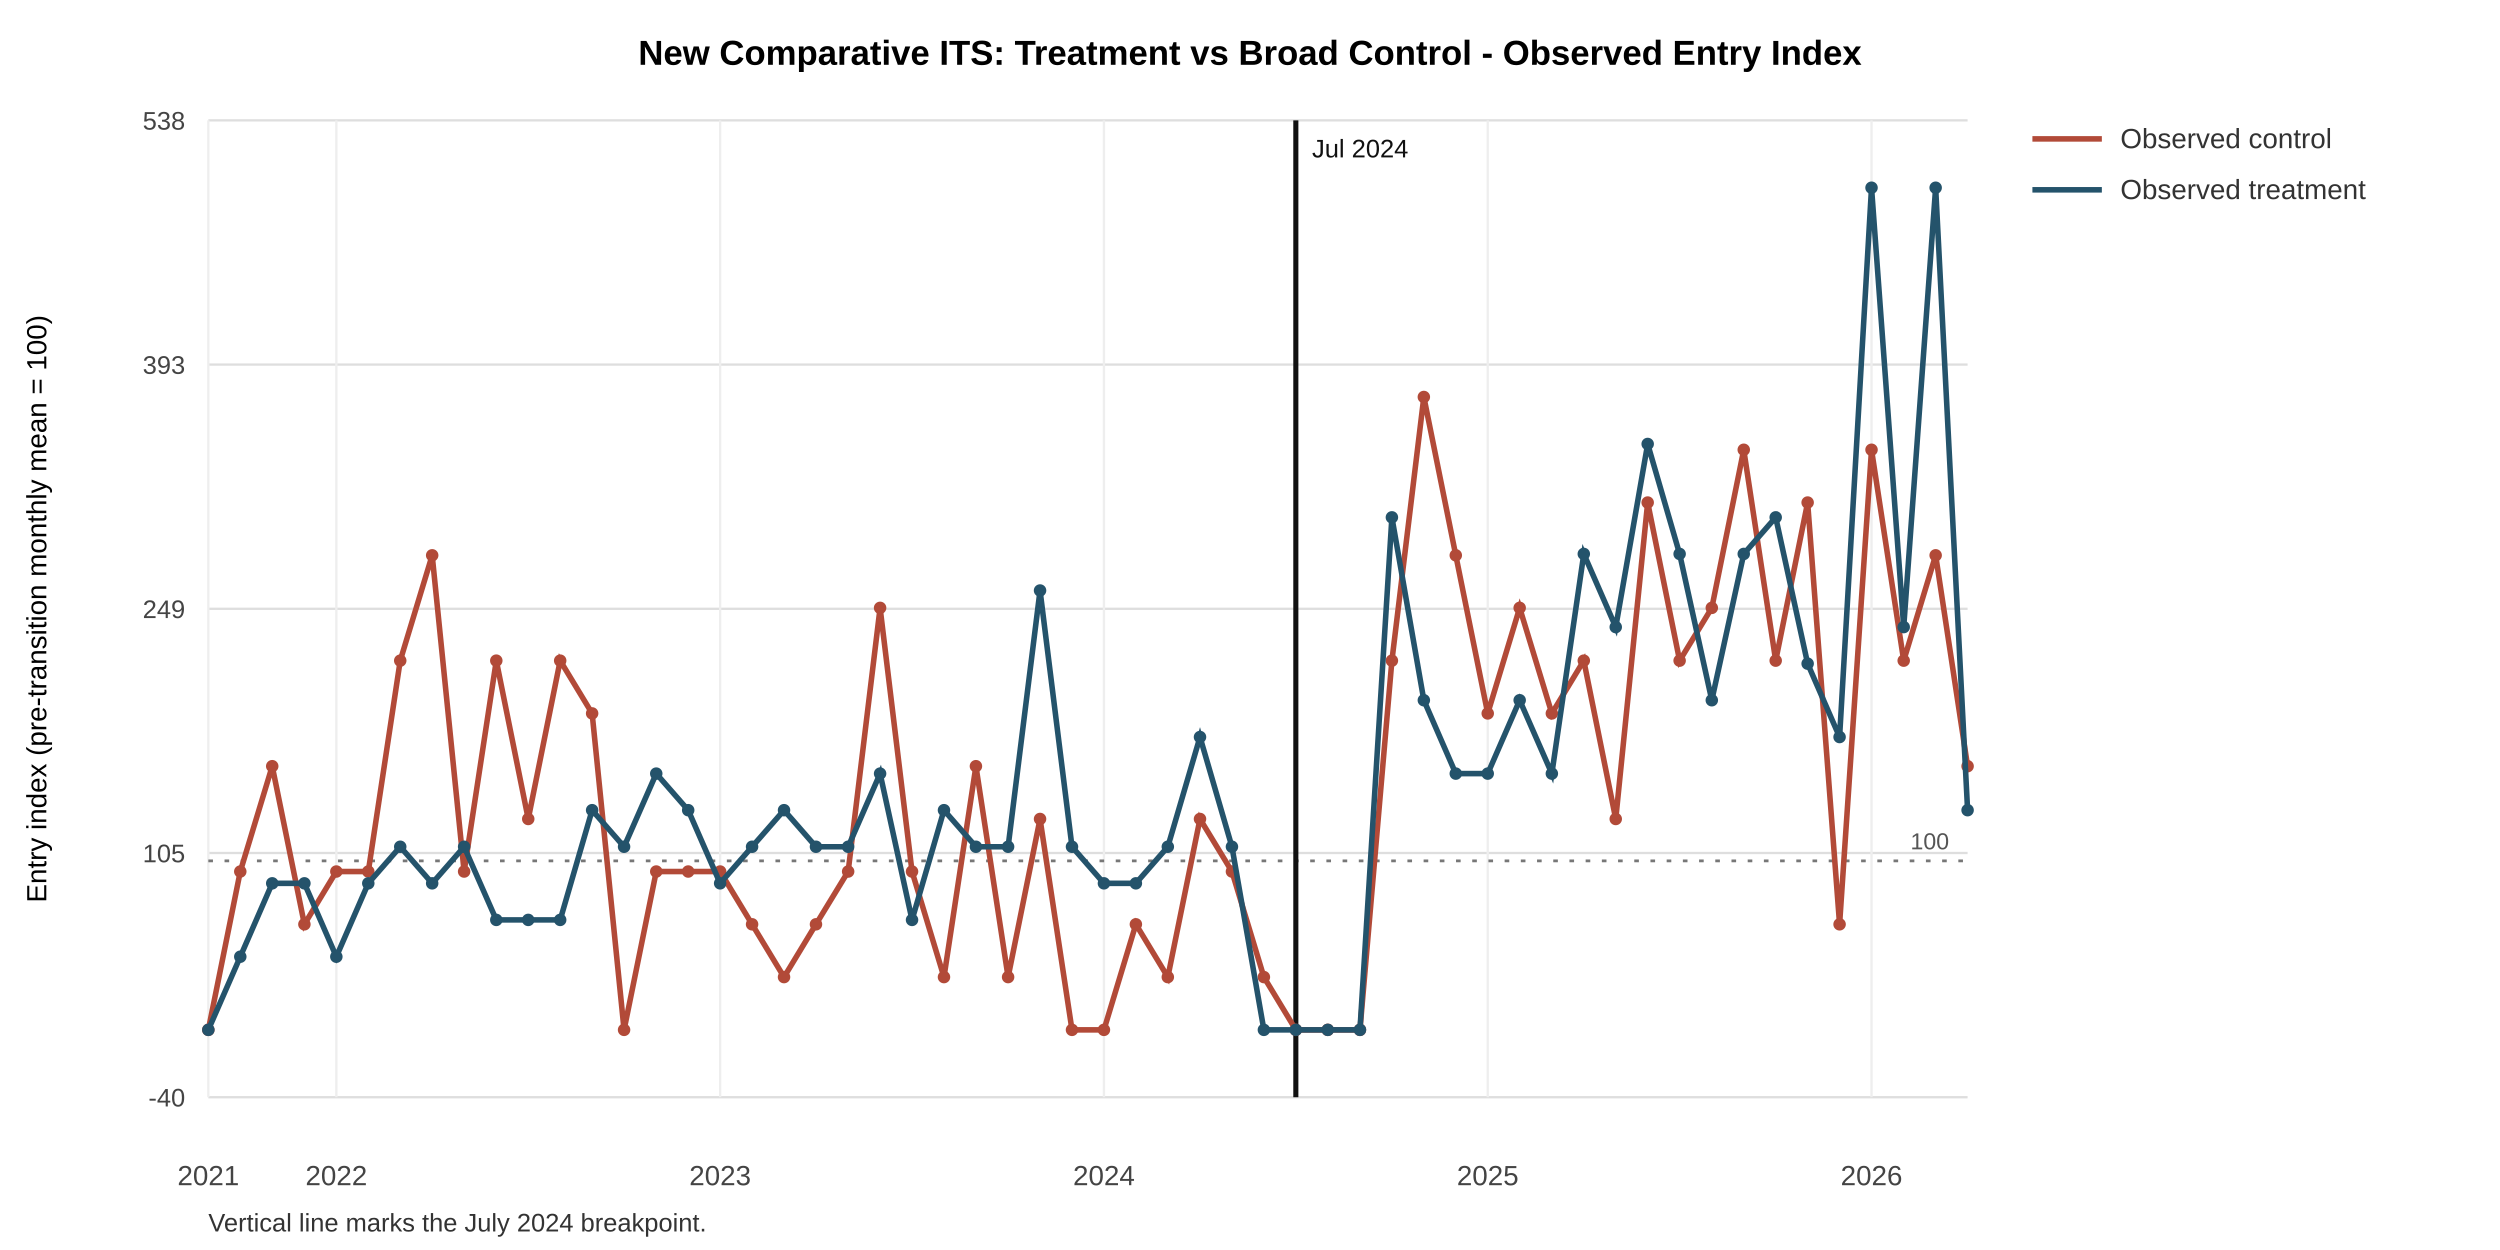
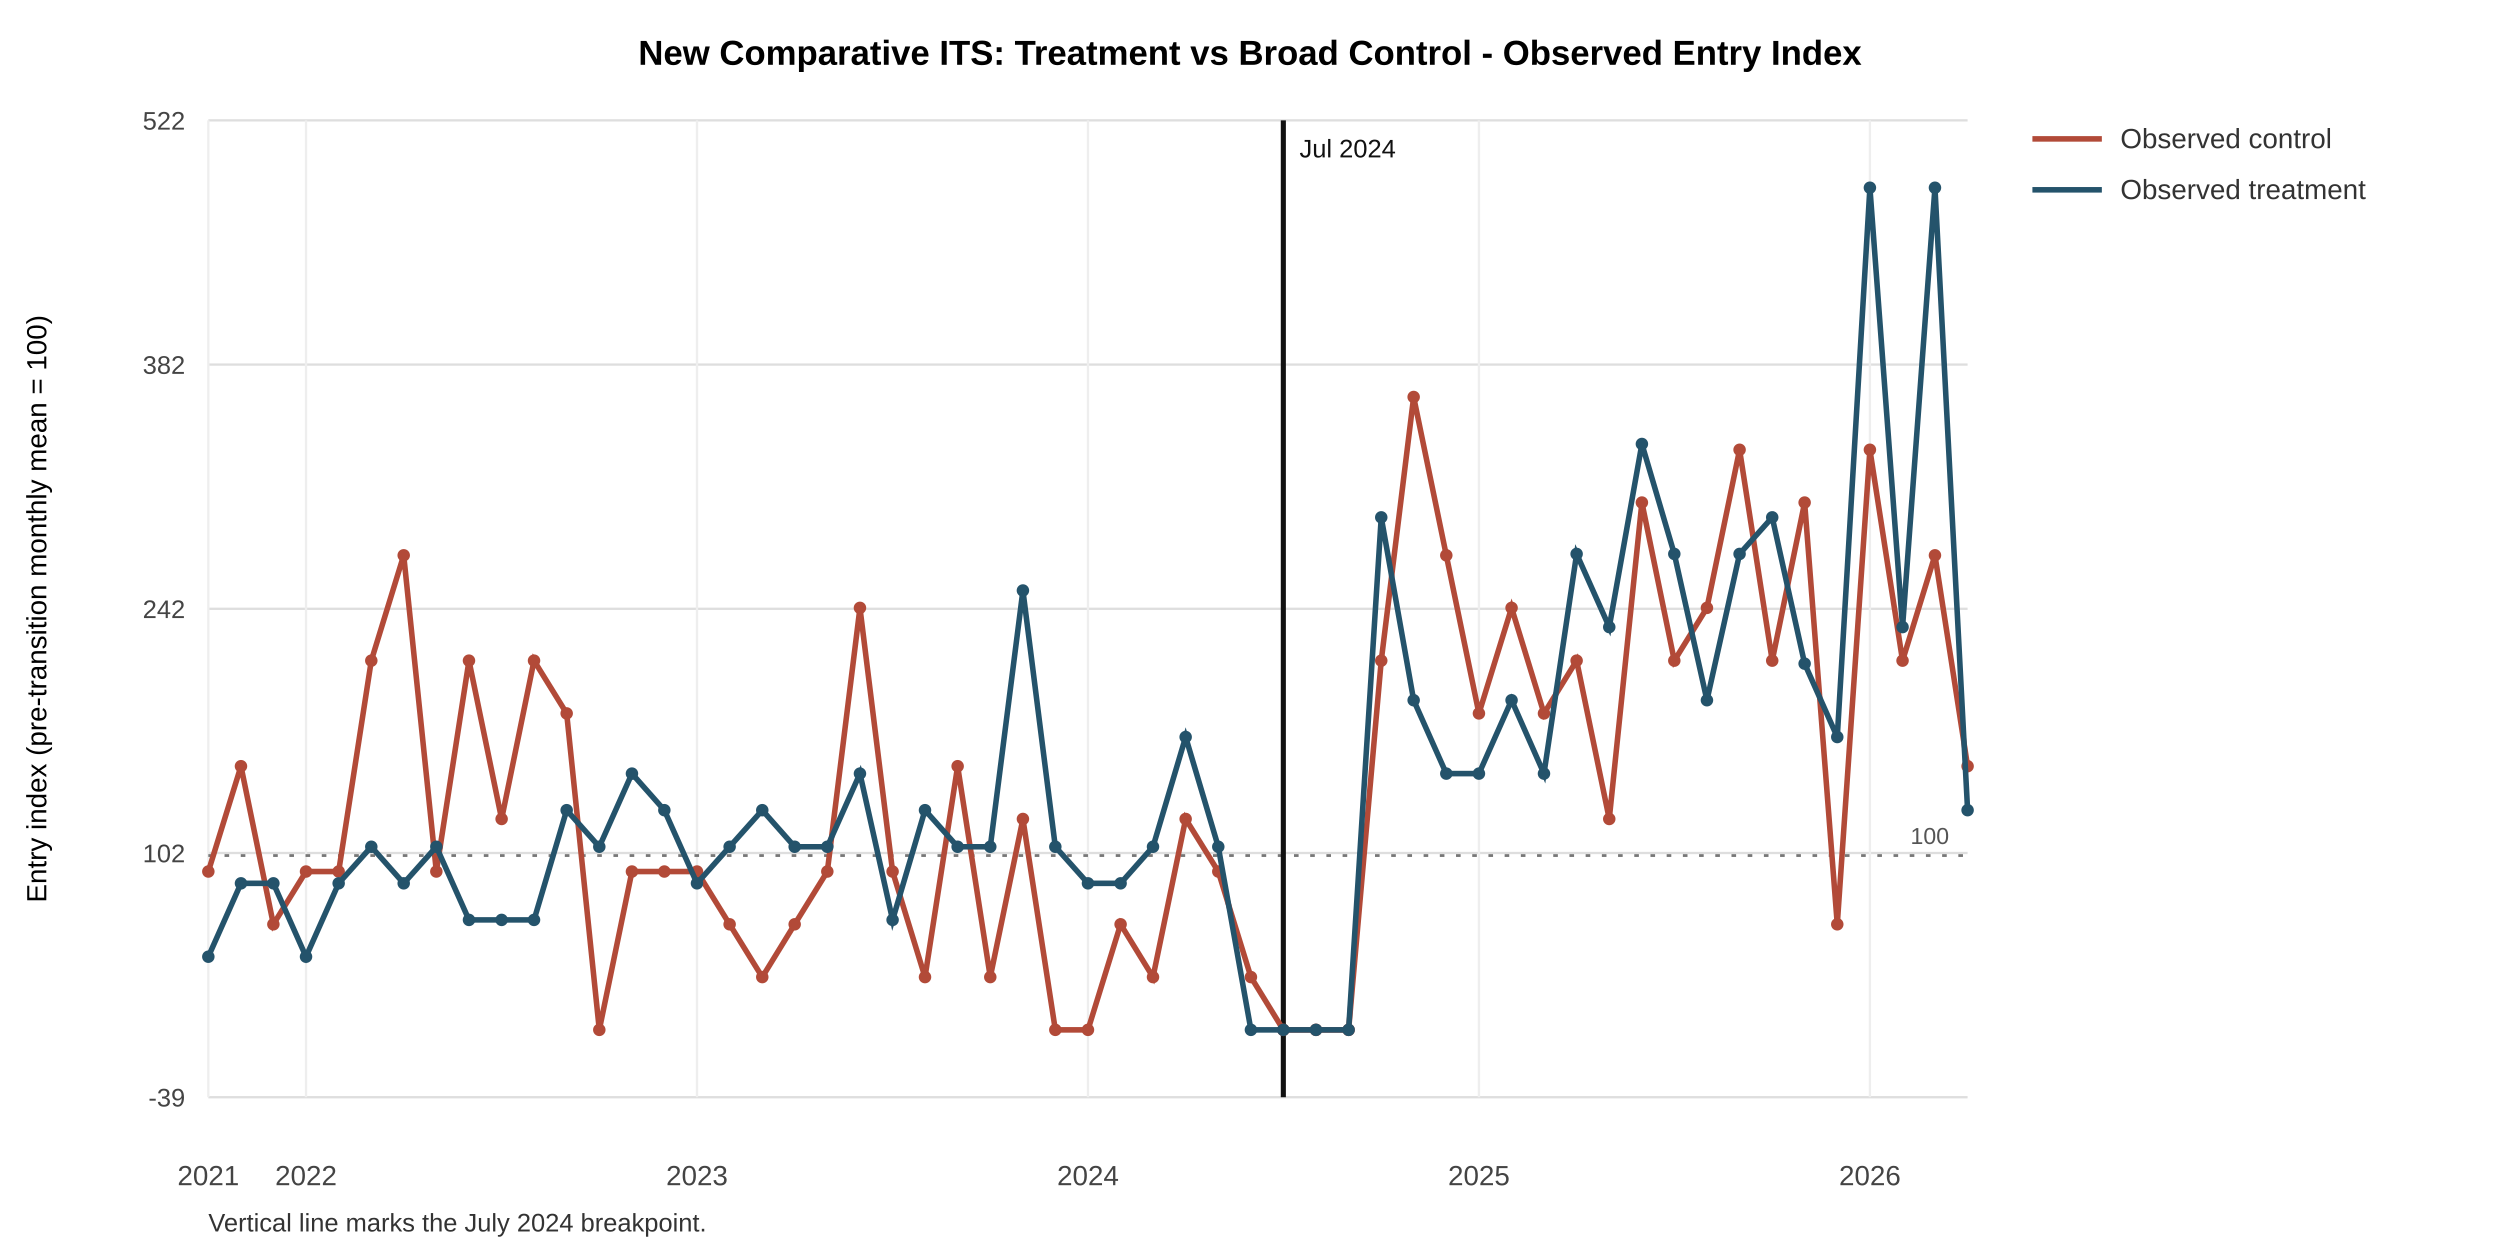
<svg xmlns="http://www.w3.org/2000/svg" width="1080" height="540" viewBox="0 0 1080 540">
  <rect width="100%" height="100%" fill="#ffffff" />
  <text x="540.0" y="28" text-anchor="middle" font-family="Arial, sans-serif" font-size="15" font-weight="700">New Comparative ITS: Treatment vs Broad Control - Observed Entry Index</text>
  <line x1="90" y1="474.0" x2="850" y2="474.0" stroke="#dedede" />
-   <text x="80" y="478.0" text-anchor="end" font-family="Arial, sans-serif" font-size="11" fill="#444">-40</text>
+   <text x="80" y="478.0" text-anchor="end" font-family="Arial, sans-serif" font-size="11" fill="#444">-39</text>
  <line x1="90" y1="368.5" x2="850" y2="368.5" stroke="#dedede" />
-   <text x="80" y="372.5" text-anchor="end" font-family="Arial, sans-serif" font-size="11" fill="#444">105</text>
+   <text x="80" y="372.5" text-anchor="end" font-family="Arial, sans-serif" font-size="11" fill="#444">102</text>
  <line x1="90" y1="263.0" x2="850" y2="263.0" stroke="#dedede" />
-   <text x="80" y="267.0" text-anchor="end" font-family="Arial, sans-serif" font-size="11" fill="#444">249</text>
+   <text x="80" y="267.0" text-anchor="end" font-family="Arial, sans-serif" font-size="11" fill="#444">242</text>
  <line x1="90" y1="157.5" x2="850" y2="157.5" stroke="#dedede" />
-   <text x="80" y="161.5" text-anchor="end" font-family="Arial, sans-serif" font-size="11" fill="#444">393</text>
+   <text x="80" y="161.5" text-anchor="end" font-family="Arial, sans-serif" font-size="11" fill="#444">382</text>
  <line x1="90" y1="52.0" x2="850" y2="52.0" stroke="#dedede" />
-   <text x="80" y="56.0" text-anchor="end" font-family="Arial, sans-serif" font-size="11" fill="#444">538</text>
+   <text x="80" y="56.0" text-anchor="end" font-family="Arial, sans-serif" font-size="11" fill="#444">522</text>
  <line x1="90.0" y1="52" x2="90.0" y2="474" stroke="#eeeeee" />
  <text x="90.0" y="512" text-anchor="middle" font-family="Arial, sans-serif" font-size="12" fill="#444">2021</text>
-   <line x1="145.3" y1="52" x2="145.3" y2="474" stroke="#eeeeee" />
-   <text x="145.3" y="512" text-anchor="middle" font-family="Arial, sans-serif" font-size="12" fill="#444">2022</text>
-   <line x1="311.1" y1="52" x2="311.1" y2="474" stroke="#eeeeee" />
-   <text x="311.1" y="512" text-anchor="middle" font-family="Arial, sans-serif" font-size="12" fill="#444">2023</text>
-   <line x1="476.9" y1="52" x2="476.9" y2="474" stroke="#eeeeee" />
-   <text x="476.9" y="512" text-anchor="middle" font-family="Arial, sans-serif" font-size="12" fill="#444">2024</text>
-   <line x1="642.7" y1="52" x2="642.7" y2="474" stroke="#eeeeee" />
-   <text x="642.7" y="512" text-anchor="middle" font-family="Arial, sans-serif" font-size="12" fill="#444">2025</text>
-   <line x1="808.5" y1="52" x2="808.5" y2="474" stroke="#eeeeee" />
-   <text x="808.5" y="512" text-anchor="middle" font-family="Arial, sans-serif" font-size="12" fill="#444">2026</text>
-   <line x1="90" y1="371.9" x2="850" y2="371.9" stroke="#777" stroke-width="1.2" stroke-dasharray="2 5" />
-   <text x="842" y="366.9" text-anchor="end" font-family="Arial, sans-serif" font-size="10" fill="#555">100</text>
-   <line x1="559.8" y1="52" x2="559.8" y2="474" stroke="#111" stroke-width="2.2" />
-   <text x="566.8" y="68" font-family="Arial, sans-serif" font-size="11" fill="#111">Jul 2024</text>
-   <polyline fill="none" stroke="#b24a38" stroke-width="2.4" points="90.0,444.9 103.8,376.5 117.6,331.0 131.5,399.3 145.3,376.5 159.1,376.5 172.9,285.4 186.7,239.9 200.5,376.5 214.4,285.4 228.2,353.8 242.0,285.4 255.8,308.2 269.6,444.9 283.5,376.5 297.3,376.5 311.1,376.5 324.9,399.3 338.7,422.1 352.5,399.3 366.4,376.5 380.2,262.6 394.0,376.5 407.8,422.1 421.6,331.0 435.5,422.1 449.3,353.8 463.1,444.9 476.9,444.9 490.7,399.3 504.5,422.1 518.4,353.8 532.2,376.5 546.0,422.1 559.8,444.9 573.6,444.9 587.5,444.9 601.3,285.4 615.1,171.5 628.9,239.9 642.7,308.2 656.5,262.6 670.4,308.2 684.2,285.4 698.0,353.8 711.8,217.1 725.6,285.4 739.5,262.6 753.3,194.3 767.1,285.4 780.9,217.1 794.7,399.3 808.5,194.3 822.4,285.4 836.2,239.9 850.0,331.0" />
-   <circle cx="90.0" cy="444.9" r="2.7" fill="#b24a38" />
-   <circle cx="103.8" cy="376.5" r="2.7" fill="#b24a38" />
-   <circle cx="117.6" cy="331.0" r="2.7" fill="#b24a38" />
-   <circle cx="131.5" cy="399.3" r="2.7" fill="#b24a38" />
-   <circle cx="145.3" cy="376.5" r="2.7" fill="#b24a38" />
-   <circle cx="159.1" cy="376.5" r="2.7" fill="#b24a38" />
-   <circle cx="172.9" cy="285.4" r="2.7" fill="#b24a38" />
-   <circle cx="186.7" cy="239.9" r="2.7" fill="#b24a38" />
-   <circle cx="200.5" cy="376.5" r="2.7" fill="#b24a38" />
-   <circle cx="214.4" cy="285.4" r="2.7" fill="#b24a38" />
-   <circle cx="228.2" cy="353.8" r="2.7" fill="#b24a38" />
-   <circle cx="242.0" cy="285.4" r="2.7" fill="#b24a38" />
-   <circle cx="255.8" cy="308.2" r="2.7" fill="#b24a38" />
-   <circle cx="269.6" cy="444.9" r="2.7" fill="#b24a38" />
-   <circle cx="283.5" cy="376.5" r="2.7" fill="#b24a38" />
-   <circle cx="297.3" cy="376.5" r="2.7" fill="#b24a38" />
-   <circle cx="311.1" cy="376.5" r="2.7" fill="#b24a38" />
-   <circle cx="324.9" cy="399.3" r="2.7" fill="#b24a38" />
-   <circle cx="338.7" cy="422.1" r="2.7" fill="#b24a38" />
-   <circle cx="352.5" cy="399.3" r="2.7" fill="#b24a38" />
-   <circle cx="366.4" cy="376.5" r="2.7" fill="#b24a38" />
-   <circle cx="380.2" cy="262.6" r="2.7" fill="#b24a38" />
-   <circle cx="394.0" cy="376.5" r="2.7" fill="#b24a38" />
-   <circle cx="407.8" cy="422.1" r="2.7" fill="#b24a38" />
-   <circle cx="421.6" cy="331.0" r="2.7" fill="#b24a38" />
-   <circle cx="435.5" cy="422.1" r="2.7" fill="#b24a38" />
-   <circle cx="449.3" cy="353.8" r="2.7" fill="#b24a38" />
-   <circle cx="463.1" cy="444.9" r="2.7" fill="#b24a38" />
-   <circle cx="476.9" cy="444.9" r="2.7" fill="#b24a38" />
-   <circle cx="490.7" cy="399.3" r="2.7" fill="#b24a38" />
-   <circle cx="504.5" cy="422.1" r="2.7" fill="#b24a38" />
-   <circle cx="518.4" cy="353.8" r="2.7" fill="#b24a38" />
-   <circle cx="532.2" cy="376.5" r="2.7" fill="#b24a38" />
-   <circle cx="546.0" cy="422.1" r="2.7" fill="#b24a38" />
-   <circle cx="559.8" cy="444.9" r="2.7" fill="#b24a38" />
-   <circle cx="573.6" cy="444.9" r="2.7" fill="#b24a38" />
-   <circle cx="587.5" cy="444.9" r="2.7" fill="#b24a38" />
-   <circle cx="601.3" cy="285.4" r="2.7" fill="#b24a38" />
-   <circle cx="615.1" cy="171.5" r="2.7" fill="#b24a38" />
-   <circle cx="628.9" cy="239.9" r="2.7" fill="#b24a38" />
-   <circle cx="642.7" cy="308.2" r="2.7" fill="#b24a38" />
-   <circle cx="656.5" cy="262.6" r="2.7" fill="#b24a38" />
-   <circle cx="670.4" cy="308.2" r="2.7" fill="#b24a38" />
-   <circle cx="684.2" cy="285.4" r="2.7" fill="#b24a38" />
-   <circle cx="698.0" cy="353.8" r="2.7" fill="#b24a38" />
-   <circle cx="711.8" cy="217.1" r="2.7" fill="#b24a38" />
-   <circle cx="725.6" cy="285.4" r="2.7" fill="#b24a38" />
-   <circle cx="739.5" cy="262.6" r="2.7" fill="#b24a38" />
-   <circle cx="753.3" cy="194.3" r="2.7" fill="#b24a38" />
-   <circle cx="767.1" cy="285.4" r="2.7" fill="#b24a38" />
-   <circle cx="780.9" cy="217.1" r="2.7" fill="#b24a38" />
-   <circle cx="794.7" cy="399.3" r="2.7" fill="#b24a38" />
-   <circle cx="808.5" cy="194.3" r="2.7" fill="#b24a38" />
-   <circle cx="822.4" cy="285.4" r="2.7" fill="#b24a38" />
-   <circle cx="836.2" cy="239.9" r="2.7" fill="#b24a38" />
+   <line x1="132.2" y1="52" x2="132.2" y2="474" stroke="#eeeeee" />
+   <text x="132.2" y="512" text-anchor="middle" font-family="Arial, sans-serif" font-size="12" fill="#444">2022</text>
+   <line x1="301.1" y1="52" x2="301.1" y2="474" stroke="#eeeeee" />
+   <text x="301.1" y="512" text-anchor="middle" font-family="Arial, sans-serif" font-size="12" fill="#444">2023</text>
+   <line x1="470.0" y1="52" x2="470.0" y2="474" stroke="#eeeeee" />
+   <text x="470.0" y="512" text-anchor="middle" font-family="Arial, sans-serif" font-size="12" fill="#444">2024</text>
+   <line x1="638.9" y1="52" x2="638.9" y2="474" stroke="#eeeeee" />
+   <text x="638.9" y="512" text-anchor="middle" font-family="Arial, sans-serif" font-size="12" fill="#444">2025</text>
+   <line x1="807.8" y1="52" x2="807.8" y2="474" stroke="#eeeeee" />
+   <text x="807.8" y="512" text-anchor="middle" font-family="Arial, sans-serif" font-size="12" fill="#444">2026</text>
+   <line x1="90" y1="369.6" x2="850" y2="369.6" stroke="#777" stroke-width="1.2" stroke-dasharray="2 5" />
+   <text x="842" y="364.6" text-anchor="end" font-family="Arial, sans-serif" font-size="10" fill="#555">100</text>
+   <line x1="554.4" y1="52" x2="554.4" y2="474" stroke="#111" stroke-width="2.2" />
+   <text x="561.4" y="68" font-family="Arial, sans-serif" font-size="11" fill="#111">Jul 2024</text>
+   <polyline fill="none" stroke="#b24a38" stroke-width="2.4" points="90.0,376.5 104.1,331.0 118.1,399.3 132.2,376.5 146.3,376.5 160.4,285.4 174.4,239.9 188.5,376.5 202.6,285.4 216.7,353.8 230.7,285.4 244.8,308.2 258.9,444.9 273.0,376.5 287.0,376.5 301.1,376.5 315.2,399.3 329.3,422.1 343.3,399.3 357.4,376.5 371.5,262.6 385.6,376.5 399.6,422.1 413.7,331.0 427.8,422.1 441.9,353.8 455.9,444.9 470.0,444.9 484.1,399.3 498.1,422.1 512.2,353.8 526.3,376.5 540.4,422.1 554.4,444.9 568.5,444.9 582.6,444.9 596.7,285.4 610.7,171.5 624.8,239.9 638.9,308.2 653.0,262.6 667.0,308.2 681.1,285.4 695.2,353.8 709.3,217.1 723.3,285.4 737.4,262.6 751.5,194.3 765.6,285.4 779.6,217.1 793.7,399.3 807.8,194.3 821.9,285.4 835.9,239.9 850.0,331.0" />
+   <circle cx="90.0" cy="376.5" r="2.7" fill="#b24a38" />
+   <circle cx="104.1" cy="331.0" r="2.7" fill="#b24a38" />
+   <circle cx="118.1" cy="399.3" r="2.7" fill="#b24a38" />
+   <circle cx="132.2" cy="376.5" r="2.7" fill="#b24a38" />
+   <circle cx="146.3" cy="376.5" r="2.7" fill="#b24a38" />
+   <circle cx="160.4" cy="285.4" r="2.7" fill="#b24a38" />
+   <circle cx="174.4" cy="239.9" r="2.7" fill="#b24a38" />
+   <circle cx="188.5" cy="376.5" r="2.7" fill="#b24a38" />
+   <circle cx="202.6" cy="285.4" r="2.7" fill="#b24a38" />
+   <circle cx="216.7" cy="353.8" r="2.7" fill="#b24a38" />
+   <circle cx="230.7" cy="285.4" r="2.7" fill="#b24a38" />
+   <circle cx="244.8" cy="308.2" r="2.7" fill="#b24a38" />
+   <circle cx="258.9" cy="444.9" r="2.7" fill="#b24a38" />
+   <circle cx="273.0" cy="376.5" r="2.7" fill="#b24a38" />
+   <circle cx="287.0" cy="376.5" r="2.7" fill="#b24a38" />
+   <circle cx="301.1" cy="376.5" r="2.7" fill="#b24a38" />
+   <circle cx="315.2" cy="399.3" r="2.7" fill="#b24a38" />
+   <circle cx="329.3" cy="422.1" r="2.7" fill="#b24a38" />
+   <circle cx="343.3" cy="399.3" r="2.7" fill="#b24a38" />
+   <circle cx="357.4" cy="376.5" r="2.7" fill="#b24a38" />
+   <circle cx="371.5" cy="262.6" r="2.7" fill="#b24a38" />
+   <circle cx="385.6" cy="376.5" r="2.7" fill="#b24a38" />
+   <circle cx="399.6" cy="422.1" r="2.7" fill="#b24a38" />
+   <circle cx="413.7" cy="331.0" r="2.7" fill="#b24a38" />
+   <circle cx="427.8" cy="422.1" r="2.7" fill="#b24a38" />
+   <circle cx="441.9" cy="353.8" r="2.7" fill="#b24a38" />
+   <circle cx="455.9" cy="444.9" r="2.7" fill="#b24a38" />
+   <circle cx="470.0" cy="444.9" r="2.7" fill="#b24a38" />
+   <circle cx="484.1" cy="399.3" r="2.7" fill="#b24a38" />
+   <circle cx="498.1" cy="422.1" r="2.7" fill="#b24a38" />
+   <circle cx="512.2" cy="353.8" r="2.7" fill="#b24a38" />
+   <circle cx="526.3" cy="376.5" r="2.7" fill="#b24a38" />
+   <circle cx="540.4" cy="422.1" r="2.7" fill="#b24a38" />
+   <circle cx="554.4" cy="444.9" r="2.7" fill="#b24a38" />
+   <circle cx="568.5" cy="444.9" r="2.7" fill="#b24a38" />
+   <circle cx="582.6" cy="444.9" r="2.7" fill="#b24a38" />
+   <circle cx="596.7" cy="285.4" r="2.7" fill="#b24a38" />
+   <circle cx="610.7" cy="171.5" r="2.7" fill="#b24a38" />
+   <circle cx="624.8" cy="239.9" r="2.7" fill="#b24a38" />
+   <circle cx="638.9" cy="308.2" r="2.7" fill="#b24a38" />
+   <circle cx="653.0" cy="262.6" r="2.7" fill="#b24a38" />
+   <circle cx="667.0" cy="308.2" r="2.7" fill="#b24a38" />
+   <circle cx="681.1" cy="285.4" r="2.7" fill="#b24a38" />
+   <circle cx="695.2" cy="353.8" r="2.7" fill="#b24a38" />
+   <circle cx="709.3" cy="217.1" r="2.7" fill="#b24a38" />
+   <circle cx="723.3" cy="285.4" r="2.7" fill="#b24a38" />
+   <circle cx="737.4" cy="262.6" r="2.7" fill="#b24a38" />
+   <circle cx="751.5" cy="194.3" r="2.7" fill="#b24a38" />
+   <circle cx="765.6" cy="285.4" r="2.7" fill="#b24a38" />
+   <circle cx="779.6" cy="217.1" r="2.7" fill="#b24a38" />
+   <circle cx="793.7" cy="399.3" r="2.7" fill="#b24a38" />
+   <circle cx="807.8" cy="194.3" r="2.7" fill="#b24a38" />
+   <circle cx="821.9" cy="285.4" r="2.7" fill="#b24a38" />
+   <circle cx="835.9" cy="239.9" r="2.7" fill="#b24a38" />
  <circle cx="850.0" cy="331.0" r="2.7" fill="#b24a38" />
  <line x1="878" y1="60" x2="908" y2="60" stroke="#b24a38" stroke-width="2.4" />
  <text x="916" y="64" font-family="Arial, sans-serif" font-size="12" fill="#333">Observed control</text>
-   <polyline fill="none" stroke="#24536b" stroke-width="2.4" points="90.0,444.9 103.8,413.3 117.6,381.6 131.5,381.6 145.3,413.3 159.1,381.6 172.9,365.8 186.7,381.6 200.5,365.8 214.4,397.4 228.2,397.4 242.0,397.4 255.8,350.0 269.6,365.8 283.5,334.2 297.3,350.0 311.1,381.6 324.9,365.8 338.7,350.0 352.5,365.8 366.4,365.8 380.2,334.2 394.0,397.4 407.8,350.0 421.6,365.8 435.5,365.8 449.3,255.1 463.1,365.8 476.9,381.6 490.7,381.6 504.5,365.8 518.4,318.4 532.2,365.8 546.0,444.9 559.8,444.9 573.6,444.9 587.5,444.9 601.3,223.5 615.1,302.5 628.9,334.2 642.7,334.2 656.5,302.5 670.4,334.2 684.2,239.3 698.0,270.9 711.8,191.8 725.6,239.3 739.5,302.5 753.3,239.3 767.1,223.5 780.9,286.7 794.7,318.4 808.5,81.1 822.4,270.9 836.2,81.1 850.0,350.0" />
-   <circle cx="90.0" cy="444.9" r="2.7" fill="#24536b" />
-   <circle cx="103.8" cy="413.3" r="2.7" fill="#24536b" />
-   <circle cx="117.6" cy="381.6" r="2.7" fill="#24536b" />
-   <circle cx="131.5" cy="381.6" r="2.7" fill="#24536b" />
-   <circle cx="145.3" cy="413.3" r="2.7" fill="#24536b" />
-   <circle cx="159.1" cy="381.6" r="2.7" fill="#24536b" />
-   <circle cx="172.9" cy="365.8" r="2.7" fill="#24536b" />
-   <circle cx="186.7" cy="381.6" r="2.7" fill="#24536b" />
-   <circle cx="200.5" cy="365.8" r="2.7" fill="#24536b" />
-   <circle cx="214.4" cy="397.4" r="2.7" fill="#24536b" />
-   <circle cx="228.2" cy="397.4" r="2.7" fill="#24536b" />
-   <circle cx="242.0" cy="397.4" r="2.7" fill="#24536b" />
-   <circle cx="255.8" cy="350.0" r="2.7" fill="#24536b" />
-   <circle cx="269.6" cy="365.8" r="2.7" fill="#24536b" />
-   <circle cx="283.5" cy="334.2" r="2.7" fill="#24536b" />
-   <circle cx="297.3" cy="350.0" r="2.7" fill="#24536b" />
-   <circle cx="311.1" cy="381.6" r="2.7" fill="#24536b" />
-   <circle cx="324.9" cy="365.8" r="2.7" fill="#24536b" />
-   <circle cx="338.7" cy="350.0" r="2.7" fill="#24536b" />
-   <circle cx="352.5" cy="365.8" r="2.7" fill="#24536b" />
-   <circle cx="366.4" cy="365.8" r="2.7" fill="#24536b" />
-   <circle cx="380.2" cy="334.2" r="2.7" fill="#24536b" />
-   <circle cx="394.0" cy="397.4" r="2.7" fill="#24536b" />
-   <circle cx="407.8" cy="350.0" r="2.7" fill="#24536b" />
-   <circle cx="421.6" cy="365.8" r="2.7" fill="#24536b" />
-   <circle cx="435.5" cy="365.8" r="2.7" fill="#24536b" />
-   <circle cx="449.3" cy="255.1" r="2.7" fill="#24536b" />
-   <circle cx="463.1" cy="365.8" r="2.7" fill="#24536b" />
-   <circle cx="476.9" cy="381.6" r="2.7" fill="#24536b" />
-   <circle cx="490.7" cy="381.6" r="2.7" fill="#24536b" />
-   <circle cx="504.5" cy="365.8" r="2.7" fill="#24536b" />
-   <circle cx="518.4" cy="318.4" r="2.7" fill="#24536b" />
-   <circle cx="532.2" cy="365.8" r="2.7" fill="#24536b" />
-   <circle cx="546.0" cy="444.9" r="2.7" fill="#24536b" />
-   <circle cx="559.8" cy="444.9" r="2.7" fill="#24536b" />
-   <circle cx="573.6" cy="444.9" r="2.7" fill="#24536b" />
-   <circle cx="587.5" cy="444.9" r="2.7" fill="#24536b" />
-   <circle cx="601.3" cy="223.5" r="2.7" fill="#24536b" />
-   <circle cx="615.1" cy="302.5" r="2.7" fill="#24536b" />
-   <circle cx="628.9" cy="334.2" r="2.7" fill="#24536b" />
-   <circle cx="642.7" cy="334.2" r="2.7" fill="#24536b" />
-   <circle cx="656.5" cy="302.5" r="2.7" fill="#24536b" />
-   <circle cx="670.4" cy="334.2" r="2.7" fill="#24536b" />
-   <circle cx="684.2" cy="239.3" r="2.7" fill="#24536b" />
-   <circle cx="698.0" cy="270.9" r="2.7" fill="#24536b" />
-   <circle cx="711.8" cy="191.8" r="2.7" fill="#24536b" />
-   <circle cx="725.6" cy="239.3" r="2.7" fill="#24536b" />
-   <circle cx="739.5" cy="302.5" r="2.7" fill="#24536b" />
-   <circle cx="753.3" cy="239.3" r="2.7" fill="#24536b" />
-   <circle cx="767.1" cy="223.5" r="2.7" fill="#24536b" />
-   <circle cx="780.9" cy="286.7" r="2.7" fill="#24536b" />
-   <circle cx="794.7" cy="318.4" r="2.7" fill="#24536b" />
-   <circle cx="808.5" cy="81.1" r="2.7" fill="#24536b" />
-   <circle cx="822.4" cy="270.9" r="2.7" fill="#24536b" />
-   <circle cx="836.2" cy="81.1" r="2.7" fill="#24536b" />
+   <polyline fill="none" stroke="#24536b" stroke-width="2.4" points="90.0,413.3 104.1,381.6 118.1,381.6 132.2,413.3 146.3,381.6 160.4,365.8 174.4,381.6 188.5,365.8 202.6,397.4 216.7,397.4 230.7,397.4 244.8,350.0 258.9,365.8 273.0,334.2 287.0,350.0 301.1,381.6 315.2,365.8 329.3,350.0 343.3,365.8 357.4,365.8 371.5,334.2 385.6,397.4 399.6,350.0 413.7,365.8 427.8,365.8 441.9,255.1 455.9,365.8 470.0,381.6 484.1,381.6 498.1,365.8 512.2,318.4 526.3,365.8 540.4,444.9 554.4,444.9 568.5,444.9 582.6,444.9 596.7,223.5 610.7,302.5 624.8,334.2 638.9,334.2 653.0,302.5 667.0,334.2 681.1,239.3 695.2,270.9 709.3,191.8 723.3,239.3 737.4,302.5 751.5,239.3 765.6,223.5 779.6,286.7 793.7,318.4 807.8,81.1 821.9,270.9 835.9,81.1 850.0,350.0" />
+   <circle cx="90.0" cy="413.3" r="2.7" fill="#24536b" />
+   <circle cx="104.1" cy="381.6" r="2.7" fill="#24536b" />
+   <circle cx="118.1" cy="381.6" r="2.7" fill="#24536b" />
+   <circle cx="132.2" cy="413.3" r="2.7" fill="#24536b" />
+   <circle cx="146.3" cy="381.6" r="2.7" fill="#24536b" />
+   <circle cx="160.4" cy="365.8" r="2.7" fill="#24536b" />
+   <circle cx="174.4" cy="381.6" r="2.7" fill="#24536b" />
+   <circle cx="188.5" cy="365.8" r="2.7" fill="#24536b" />
+   <circle cx="202.6" cy="397.4" r="2.7" fill="#24536b" />
+   <circle cx="216.7" cy="397.4" r="2.7" fill="#24536b" />
+   <circle cx="230.7" cy="397.4" r="2.7" fill="#24536b" />
+   <circle cx="244.8" cy="350.0" r="2.7" fill="#24536b" />
+   <circle cx="258.9" cy="365.8" r="2.7" fill="#24536b" />
+   <circle cx="273.0" cy="334.2" r="2.7" fill="#24536b" />
+   <circle cx="287.0" cy="350.0" r="2.7" fill="#24536b" />
+   <circle cx="301.1" cy="381.6" r="2.7" fill="#24536b" />
+   <circle cx="315.2" cy="365.8" r="2.7" fill="#24536b" />
+   <circle cx="329.3" cy="350.0" r="2.7" fill="#24536b" />
+   <circle cx="343.3" cy="365.8" r="2.7" fill="#24536b" />
+   <circle cx="357.4" cy="365.8" r="2.7" fill="#24536b" />
+   <circle cx="371.5" cy="334.2" r="2.7" fill="#24536b" />
+   <circle cx="385.6" cy="397.4" r="2.7" fill="#24536b" />
+   <circle cx="399.6" cy="350.0" r="2.7" fill="#24536b" />
+   <circle cx="413.7" cy="365.8" r="2.7" fill="#24536b" />
+   <circle cx="427.8" cy="365.8" r="2.7" fill="#24536b" />
+   <circle cx="441.9" cy="255.1" r="2.7" fill="#24536b" />
+   <circle cx="455.9" cy="365.8" r="2.7" fill="#24536b" />
+   <circle cx="470.0" cy="381.6" r="2.7" fill="#24536b" />
+   <circle cx="484.1" cy="381.6" r="2.7" fill="#24536b" />
+   <circle cx="498.1" cy="365.8" r="2.7" fill="#24536b" />
+   <circle cx="512.2" cy="318.4" r="2.7" fill="#24536b" />
+   <circle cx="526.3" cy="365.8" r="2.7" fill="#24536b" />
+   <circle cx="540.4" cy="444.9" r="2.7" fill="#24536b" />
+   <circle cx="554.4" cy="444.9" r="2.7" fill="#24536b" />
+   <circle cx="568.5" cy="444.9" r="2.7" fill="#24536b" />
+   <circle cx="582.6" cy="444.9" r="2.7" fill="#24536b" />
+   <circle cx="596.7" cy="223.5" r="2.7" fill="#24536b" />
+   <circle cx="610.7" cy="302.5" r="2.7" fill="#24536b" />
+   <circle cx="624.8" cy="334.2" r="2.7" fill="#24536b" />
+   <circle cx="638.9" cy="334.2" r="2.7" fill="#24536b" />
+   <circle cx="653.0" cy="302.5" r="2.7" fill="#24536b" />
+   <circle cx="667.0" cy="334.2" r="2.7" fill="#24536b" />
+   <circle cx="681.1" cy="239.3" r="2.7" fill="#24536b" />
+   <circle cx="695.2" cy="270.9" r="2.7" fill="#24536b" />
+   <circle cx="709.3" cy="191.8" r="2.7" fill="#24536b" />
+   <circle cx="723.3" cy="239.3" r="2.7" fill="#24536b" />
+   <circle cx="737.4" cy="302.5" r="2.7" fill="#24536b" />
+   <circle cx="751.5" cy="239.3" r="2.7" fill="#24536b" />
+   <circle cx="765.6" cy="223.5" r="2.7" fill="#24536b" />
+   <circle cx="779.6" cy="286.7" r="2.7" fill="#24536b" />
+   <circle cx="793.7" cy="318.4" r="2.7" fill="#24536b" />
+   <circle cx="807.8" cy="81.1" r="2.7" fill="#24536b" />
+   <circle cx="821.9" cy="270.9" r="2.7" fill="#24536b" />
+   <circle cx="835.9" cy="81.1" r="2.7" fill="#24536b" />
  <circle cx="850.0" cy="350.0" r="2.7" fill="#24536b" />
  <line x1="878" y1="82" x2="908" y2="82" stroke="#24536b" stroke-width="2.4" />
  <text x="916" y="86" font-family="Arial, sans-serif" font-size="12" fill="#333">Observed treatment</text>
  <text x="20" y="263.0" transform="rotate(-90 20 263.0)" text-anchor="middle" font-family="Arial, sans-serif" font-size="12">Entry index (pre-transition monthly mean = 100)</text>
  <text x="90" y="532" font-family="Arial, sans-serif" font-size="11" fill="#333">Vertical line marks the July 2024 breakpoint.</text>
</svg>
